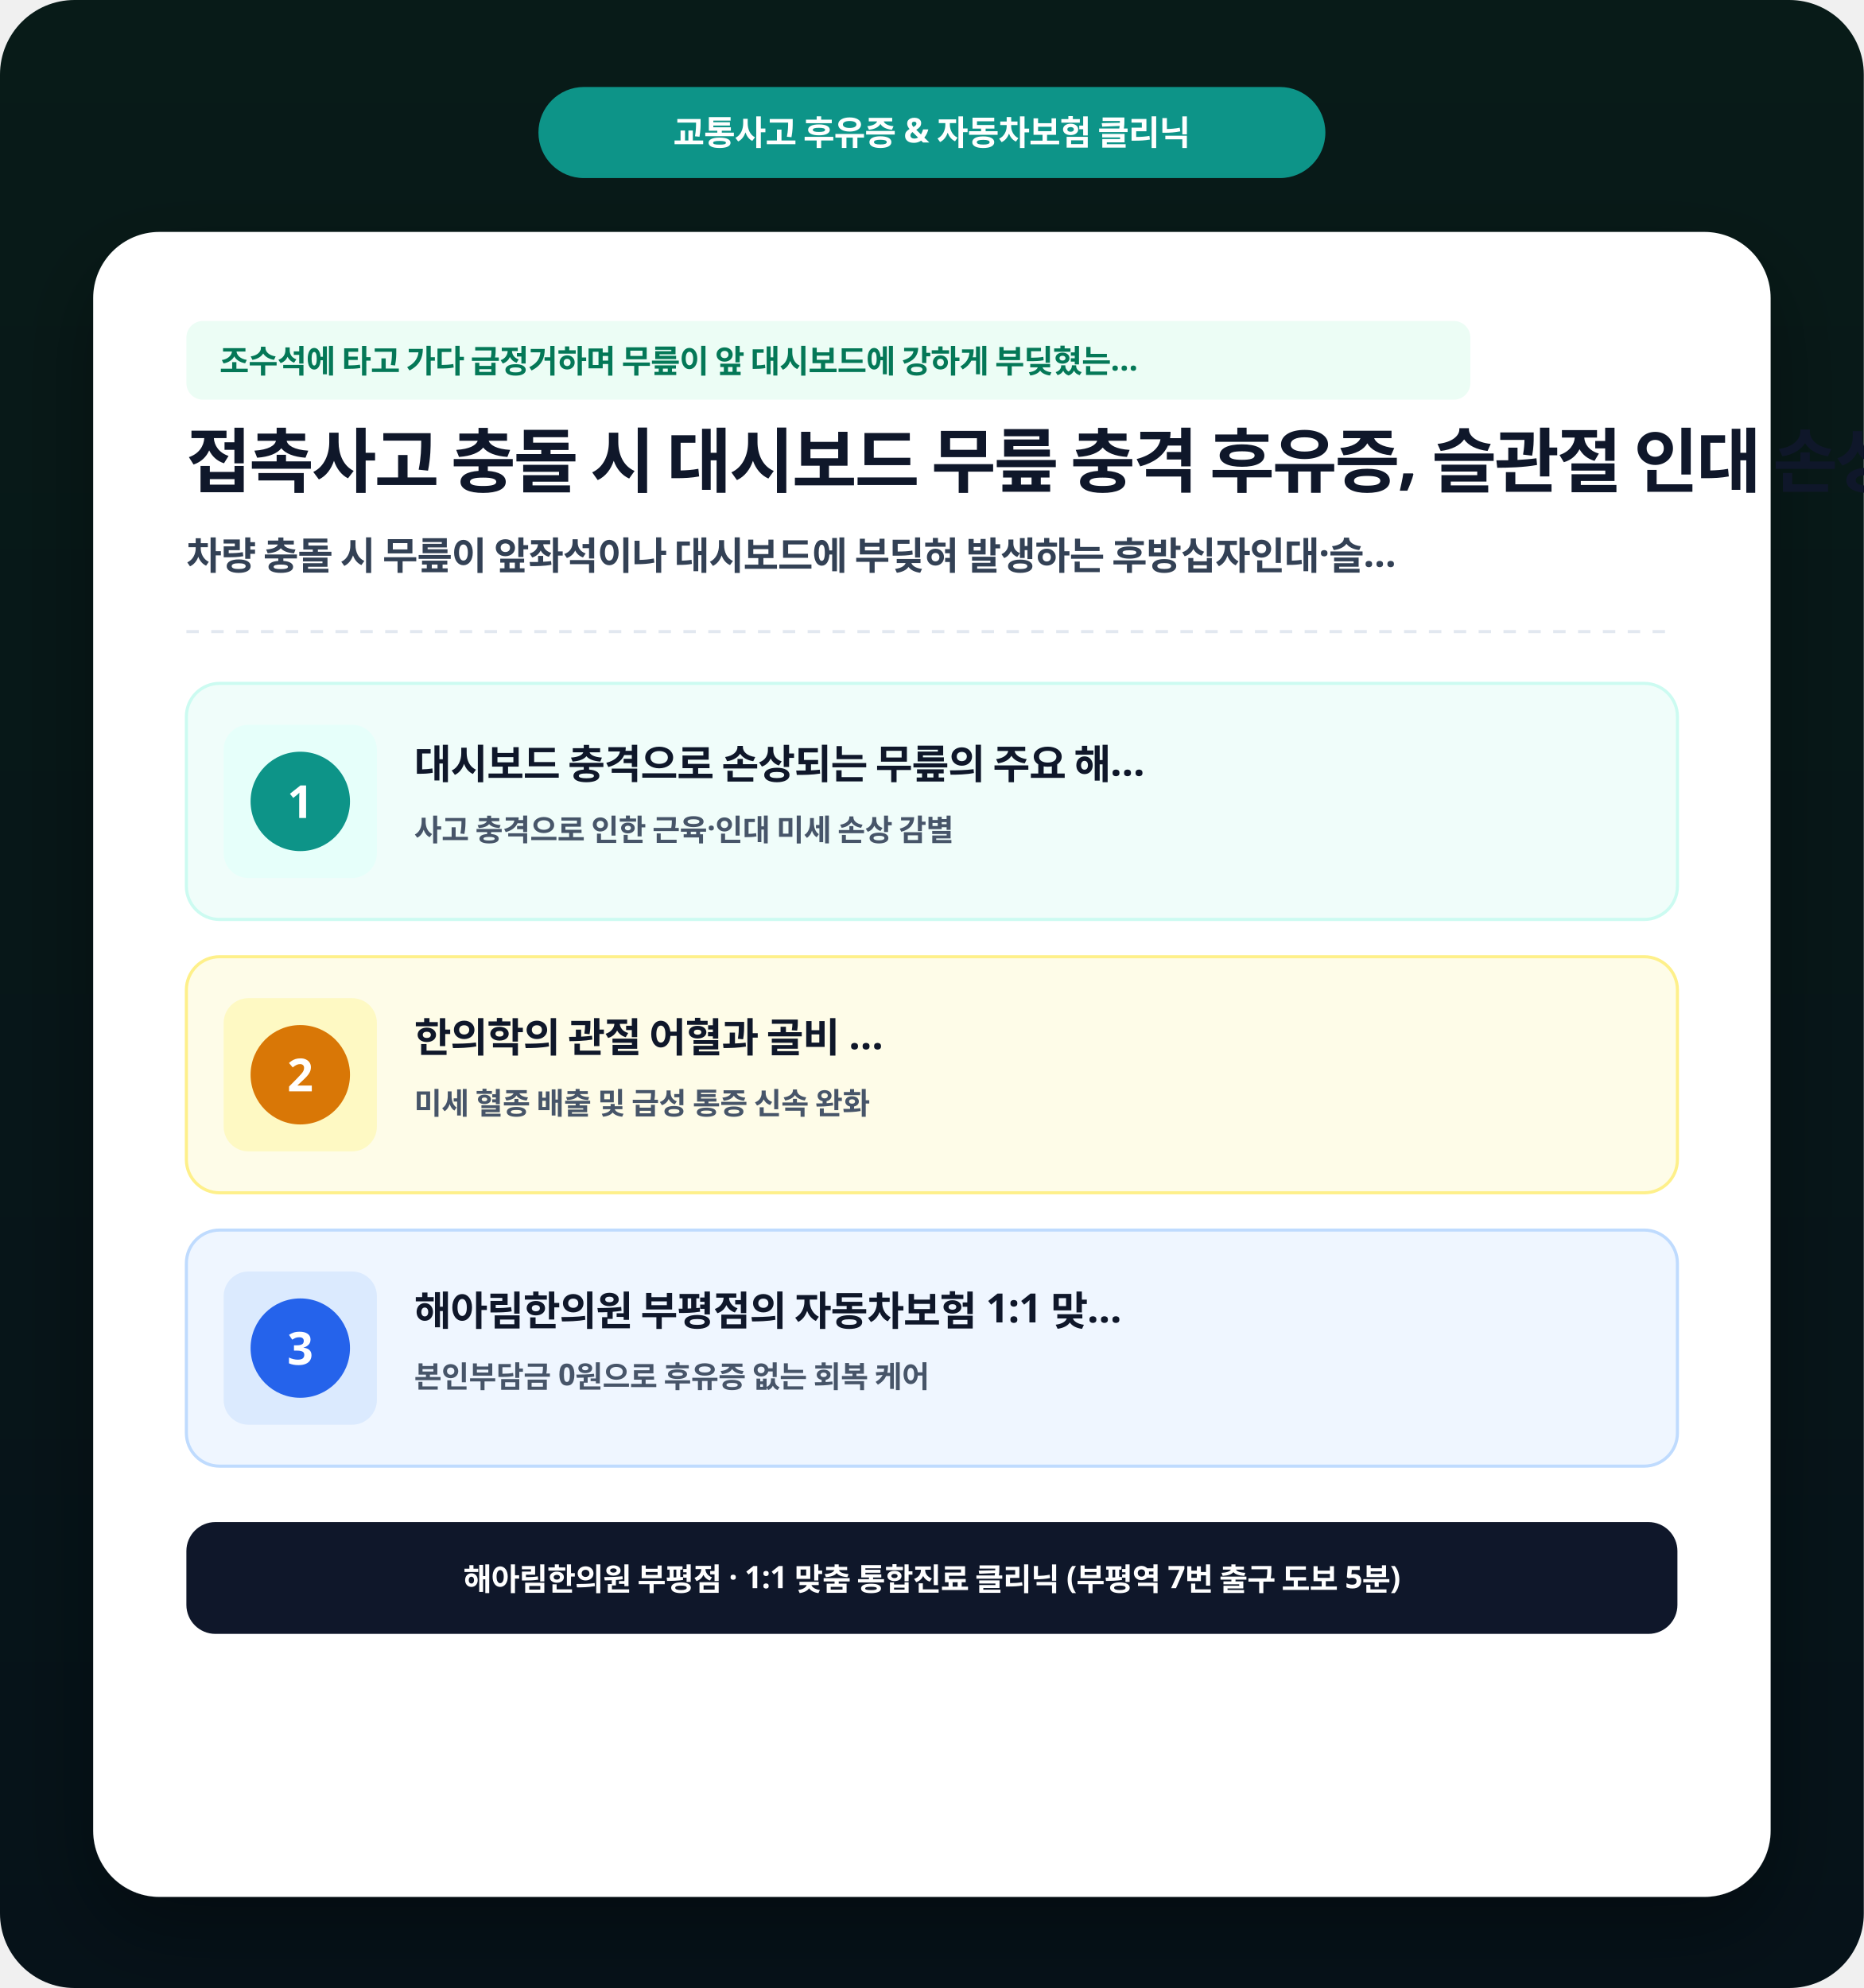
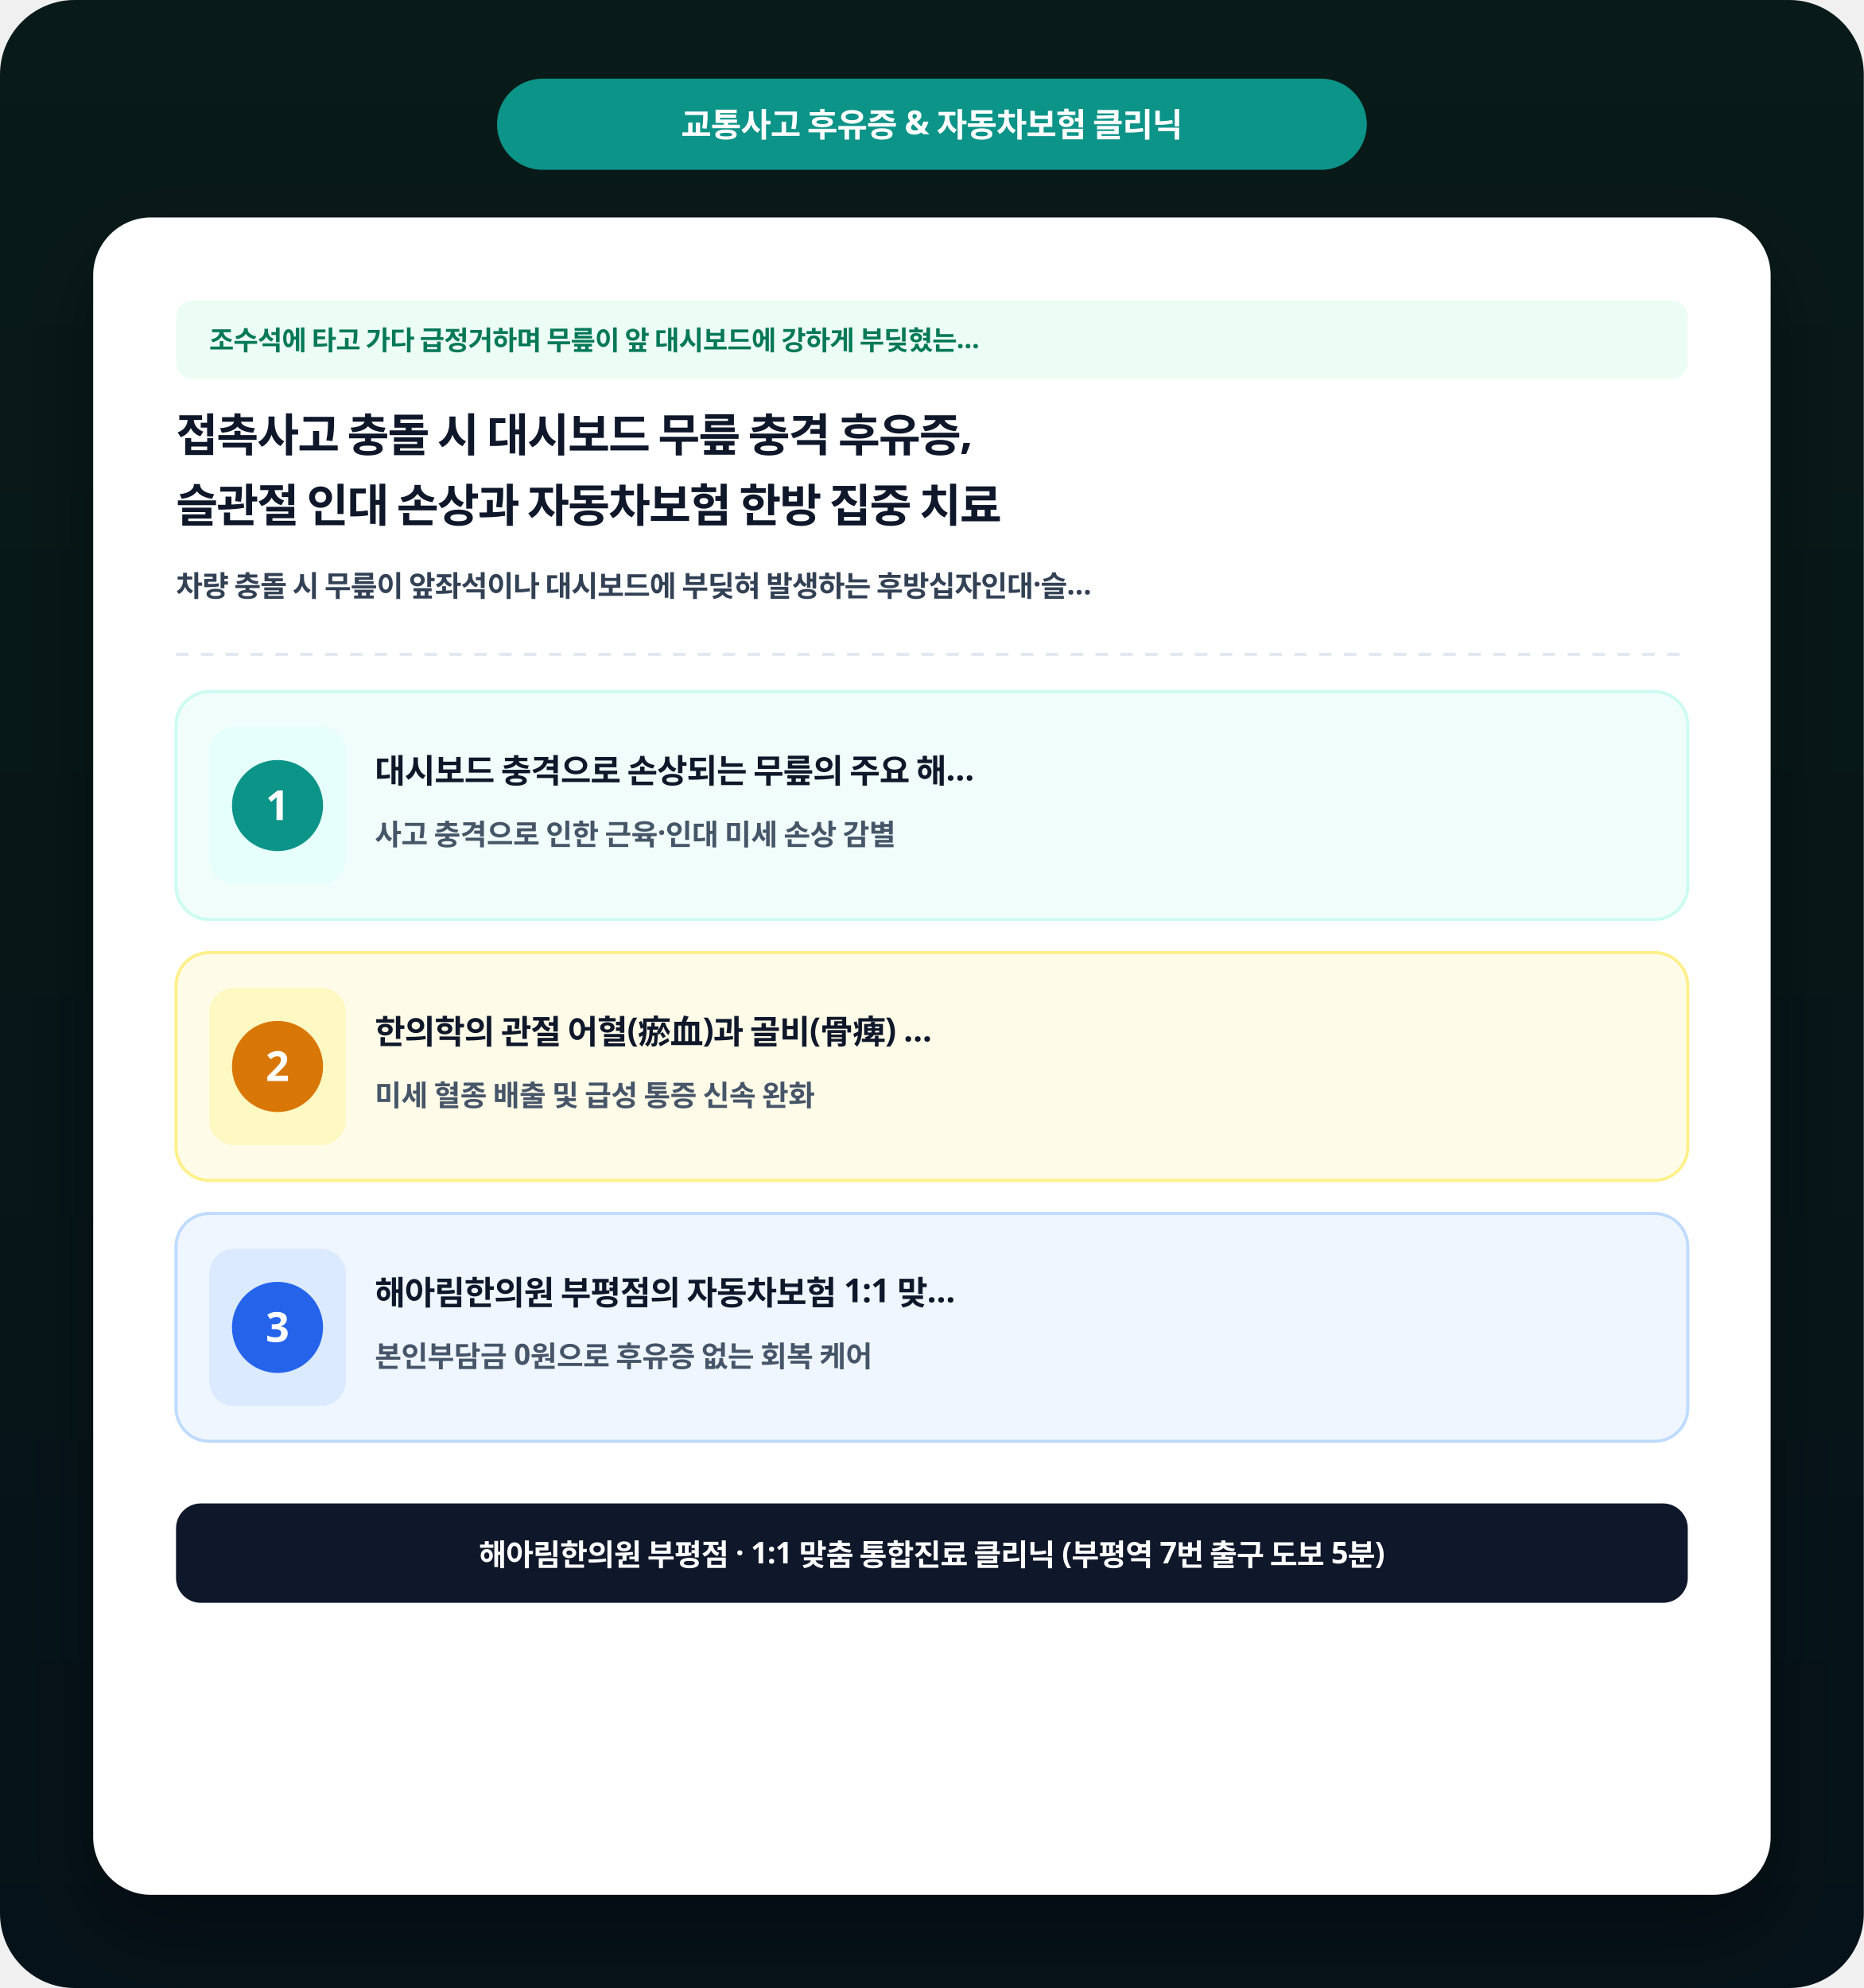
<svg xmlns="http://www.w3.org/2000/svg" width="900" height="960" viewBox="0 0 900 960">
  <defs>
    <linearGradient id="bgGrad" x1="0%" y1="0%" x2="0%" y2="100%">
      <stop offset="0%" stop-color="#081b18" />
      <stop offset="100%" stop-color="#061219" />
    </linearGradient>
    <filter id="cardShadow" x="-10%" y="-10%" width="120%" height="120%">
      <feDropShadow dx="0" dy="16" stdDeviation="20" flood-color="#000000" flood-opacity="0.35" />
    </filter>
  </defs>
  <rect x="0" y="0" width="900" height="960" rx="36" fill="url(#bgGrad)" />
-   <g transform="translate(450, 64)">
-     <rect x="-190" y="-22" width="380" height="44" rx="22" fill="#0d9488" />
-     <text x="0" y="6" font-size="16.5" font-weight="900" fill="#ffffff" text-anchor="middle" font-family="Pretendard, 'Malgun Gothic', sans-serif" letter-spacing="-0.02em">
+   <g transform="translate(450, 60)">
+     <rect x="-210" y="-22" width="420" height="44" rx="22" fill="#0d9488" />
+     <text x="0" y="6" font-size="16" font-weight="900" fill="#ffffff" text-anchor="middle" font-family="Pretendard, 'Malgun Gothic', sans-serif" letter-spacing="-0.02em">
      교통사고 후유증 &amp; 자동차보험 클리닉
    </text>
  </g>
  <g filter="url(#cardShadow)">
-     <rect x="45" y="112" width="810" height="804" rx="32" fill="#ffffff" />
+     <rect x="45" y="105" width="810" height="810" rx="28" fill="#ffffff" />
  </g>
-   <g transform="translate(90, 155)">
-     <rect x="0" y="0" width="620" height="38" rx="8" fill="#ecfdf5" />
-     <text x="16" y="25" font-size="15.5" font-weight="900" fill="#047857" font-family="Pretendard, 'Malgun Gothic', sans-serif" letter-spacing="-0.02em">
+   <g transform="translate(85, 145)">
+     <rect x="0" y="0" width="730" height="38" rx="8" fill="#ecfdf5" />
+     <text x="16" y="24" font-size="13" font-weight="900" fill="#047857" font-family="Pretendard, 'Malgun Gothic', sans-serif" letter-spacing="-0.02em">
      조수석에 타고 가다 급정거하며 무릎이 앞 대시보드에 강하게 부딪혔는…
    </text>
  </g>
-   <g transform="translate(90, 235)">
-     <text font-size="34" font-weight="900" fill="#0f172a" font-family="Pretendard, 'Malgun Gothic', sans-serif" letter-spacing="-0.03em">
-       접촉사고 충돌 시 대시보드 무릎 충격 후유증, 슬관절 인대 손상과 자동차보험 한방 집중 치료
-     </text>
+   <g>
+     <text x="85" y="218" font-size="22" font-weight="900" fill="#0f172a" font-family="Pretendard, 'Malgun Gothic', sans-serif" letter-spacing="-0.03em">접촉사고 충돌 시 대시보드 무릎 충격 후유증,</text>
+     <text x="85" y="252" font-size="22" font-weight="900" fill="#0f172a" font-family="Pretendard, 'Malgun Gothic', sans-serif" letter-spacing="-0.03em">슬관절 인대 손상과 자동차보험 한방 집중 치료</text>
  </g>
-   <g transform="translate(90, 275)">
-     <text font-size="18.5" font-weight="800" fill="#334155" font-family="Pretendard, 'Malgun Gothic', sans-serif" letter-spacing="-0.02em">
+   <g>
+     <text x="85" y="288" font-size="14" font-weight="800" fill="#334155" font-family="Pretendard, 'Malgun Gothic', sans-serif" letter-spacing="-0.02em">
      차량 충돌 시 무릎이 앞좌석이나 대시보드에 부딪혀 발생하는 후방십자인대·슬…
    </text>
  </g>
-   <line x1="90" y1="305" x2="810" y2="305" stroke="#e2e8f0" stroke-width="1.5" stroke-dasharray="6,6" />
-   <g transform="translate(90, 330)">
-     <rect x="0" y="0" width="720" height="114" rx="16" fill="#f0fdfa" stroke="#ccfbf1" stroke-width="1.5" />
-     <rect x="18" y="20" width="74" height="74" rx="12" fill="#e6fffa" />
-     <circle cx="55" cy="57" r="24" fill="#0d9488" />
-     <text x="55" y="65" font-size="22" font-weight="900" fill="#ffffff" text-anchor="middle" font-family="Pretendard, 'Malgun Gothic', sans-serif">1</text>
-     <text x="110" y="46" font-size="19.5" font-weight="900" fill="#0f172a" font-family="Pretendard, 'Malgun Gothic', sans-serif" letter-spacing="-0.02em">
+   <line x1="85" y1="316" x2="815" y2="316" stroke="#e2e8f0" stroke-width="1.5" stroke-dasharray="6,6" />
+   <g transform="translate(85, 334)">
+     <rect x="0" y="0" width="730" height="110" rx="16" fill="#f0fdfa" stroke="#ccfbf1" stroke-width="1.5" />
+     <rect x="16" y="17" width="66" height="76" rx="12" fill="#e6fffa" />
+     <circle cx="49" cy="55" r="22" fill="#0d9488" />
+     <text x="49" y="62" font-size="20" font-weight="900" fill="#ffffff" text-anchor="middle" font-family="Pretendard, 'Malgun Gothic', sans-serif">1</text>
+     <text x="96" y="44" font-size="16" font-weight="900" fill="#0f172a" font-family="Pretendard, 'Malgun Gothic', sans-serif" letter-spacing="-0.02em">
      대시보드 충격으로 손상되는 무릎의 주요 해…
    </text>
-     <text x="110" y="76" font-size="14.5" font-weight="600" fill="#475569" font-family="Pretendard, 'Malgun Gothic', sans-serif" letter-spacing="-0.01em">
+     <text x="96" y="74" font-size="14" font-weight="600" fill="#475569" font-family="Pretendard, 'Malgun Gothic', sans-serif" letter-spacing="-0.01em">
      사고 충격으로 인한 근육·인대 미세 손상 감별
    </text>
  </g>
-   <g transform="translate(90, 462)">
-     <rect x="0" y="0" width="720" height="114" rx="16" fill="#fefce8" stroke="#fef08a" stroke-width="1.5" />
-     <rect x="18" y="20" width="74" height="74" rx="12" fill="#fef9c3" />
-     <circle cx="55" cy="57" r="24" fill="#d97706" />
-     <text x="55" y="65" font-size="22" font-weight="900" fill="#ffffff" text-anchor="middle" font-family="Pretendard, 'Malgun Gothic', sans-serif">2</text>
-     <text x="110" y="46" font-size="19.5" font-weight="900" fill="#0f172a" font-family="Pretendard, 'Malgun Gothic', sans-serif" letter-spacing="-0.02em">
-       한의학의 관절 어혈과 골비 …
+   <g transform="translate(85, 460)">
+     <rect x="0" y="0" width="730" height="110" rx="16" fill="#fefce8" stroke="#fef08a" stroke-width="1.5" />
+     <rect x="16" y="17" width="66" height="76" rx="12" fill="#fef9c3" />
+     <circle cx="49" cy="55" r="22" fill="#d97706" />
+     <text x="49" y="62" font-size="20" font-weight="900" fill="#ffffff" text-anchor="middle" font-family="Pretendard, 'Malgun Gothic', sans-serif">2</text>
+     <text x="96" y="44" font-size="16" font-weight="900" fill="#0f172a" font-family="Pretendard, 'Malgun Gothic', sans-serif" letter-spacing="-0.02em">
+       한의학의 관절 어혈(瘀血)과 골비(骨痺) …
    </text>
-     <text x="110" y="76" font-size="14.5" font-weight="600" fill="#475569" font-family="Pretendard, 'Malgun Gothic', sans-serif" letter-spacing="-0.01em">
+     <text x="96" y="74" font-size="14" font-weight="600" fill="#475569" font-family="Pretendard, 'Malgun Gothic', sans-serif" letter-spacing="-0.01em">
      미세 혈종 배출 및 급성 통증 신속 완화
    </text>
  </g>
-   <g transform="translate(90, 594)">
-     <rect x="0" y="0" width="720" height="114" rx="16" fill="#eff6ff" stroke="#bfdbfe" stroke-width="1.5" />
-     <rect x="18" y="20" width="74" height="74" rx="12" fill="#dbeafe" />
-     <circle cx="55" cy="57" r="24" fill="#2563eb" />
-     <text x="55" y="65" font-size="22" font-weight="900" fill="#ffffff" text-anchor="middle" font-family="Pretendard, 'Malgun Gothic', sans-serif">3</text>
-     <text x="110" y="46" font-size="19.5" font-weight="900" fill="#0f172a" font-family="Pretendard, 'Malgun Gothic', sans-serif" letter-spacing="-0.02em">
+   <g transform="translate(85, 586)">
+     <rect x="0" y="0" width="730" height="110" rx="16" fill="#eff6ff" stroke="#bfdbfe" stroke-width="1.5" />
+     <rect x="16" y="17" width="66" height="76" rx="12" fill="#dbeafe" />
+     <circle cx="49" cy="55" r="22" fill="#2563eb" />
+     <text x="49" y="62" font-size="20" font-weight="900" fill="#ffffff" text-anchor="middle" font-family="Pretendard, 'Malgun Gothic', sans-serif">3</text>
+     <text x="96" y="44" font-size="16" font-weight="900" fill="#0f172a" font-family="Pretendard, 'Malgun Gothic', sans-serif" letter-spacing="-0.02em">
      해아림한의원 부평점의 자동차보험 1:1 맞…
    </text>
-     <text x="110" y="76" font-size="14.5" font-weight="600" fill="#475569" font-family="Pretendard, 'Malgun Gothic', sans-serif" letter-spacing="-0.01em">
+     <text x="96" y="74" font-size="14" font-weight="600" fill="#475569" font-family="Pretendard, 'Malgun Gothic', sans-serif" letter-spacing="-0.01em">
      본인부담금 0원으로 후유증 없는 회복 케어
    </text>
  </g>
-   <g transform="translate(90, 735)">
-     <rect x="0" y="0" width="720" height="54" rx="14" fill="#0f172a" />
-     <text x="360" y="33" font-size="15" font-weight="800" fill="#ffffff" text-anchor="middle" font-family="Pretendard, 'Malgun Gothic', sans-serif" letter-spacing="-0.02em">
+   <g transform="translate(85, 726)">
+     <rect x="0" y="0" width="730" height="48" rx="12" fill="#0f172a" />
+     <text x="365" y="30" font-size="14.5" font-weight="800" fill="#ffffff" text-anchor="middle" font-family="Pretendard, 'Malgun Gothic', sans-serif" letter-spacing="-0.02em">
      해아림한의원 부평점 · 1:1 맞춤 통합진료 클리닉 (부평역 7번 출구 도보 5분)
    </text>
  </g>
</svg>
